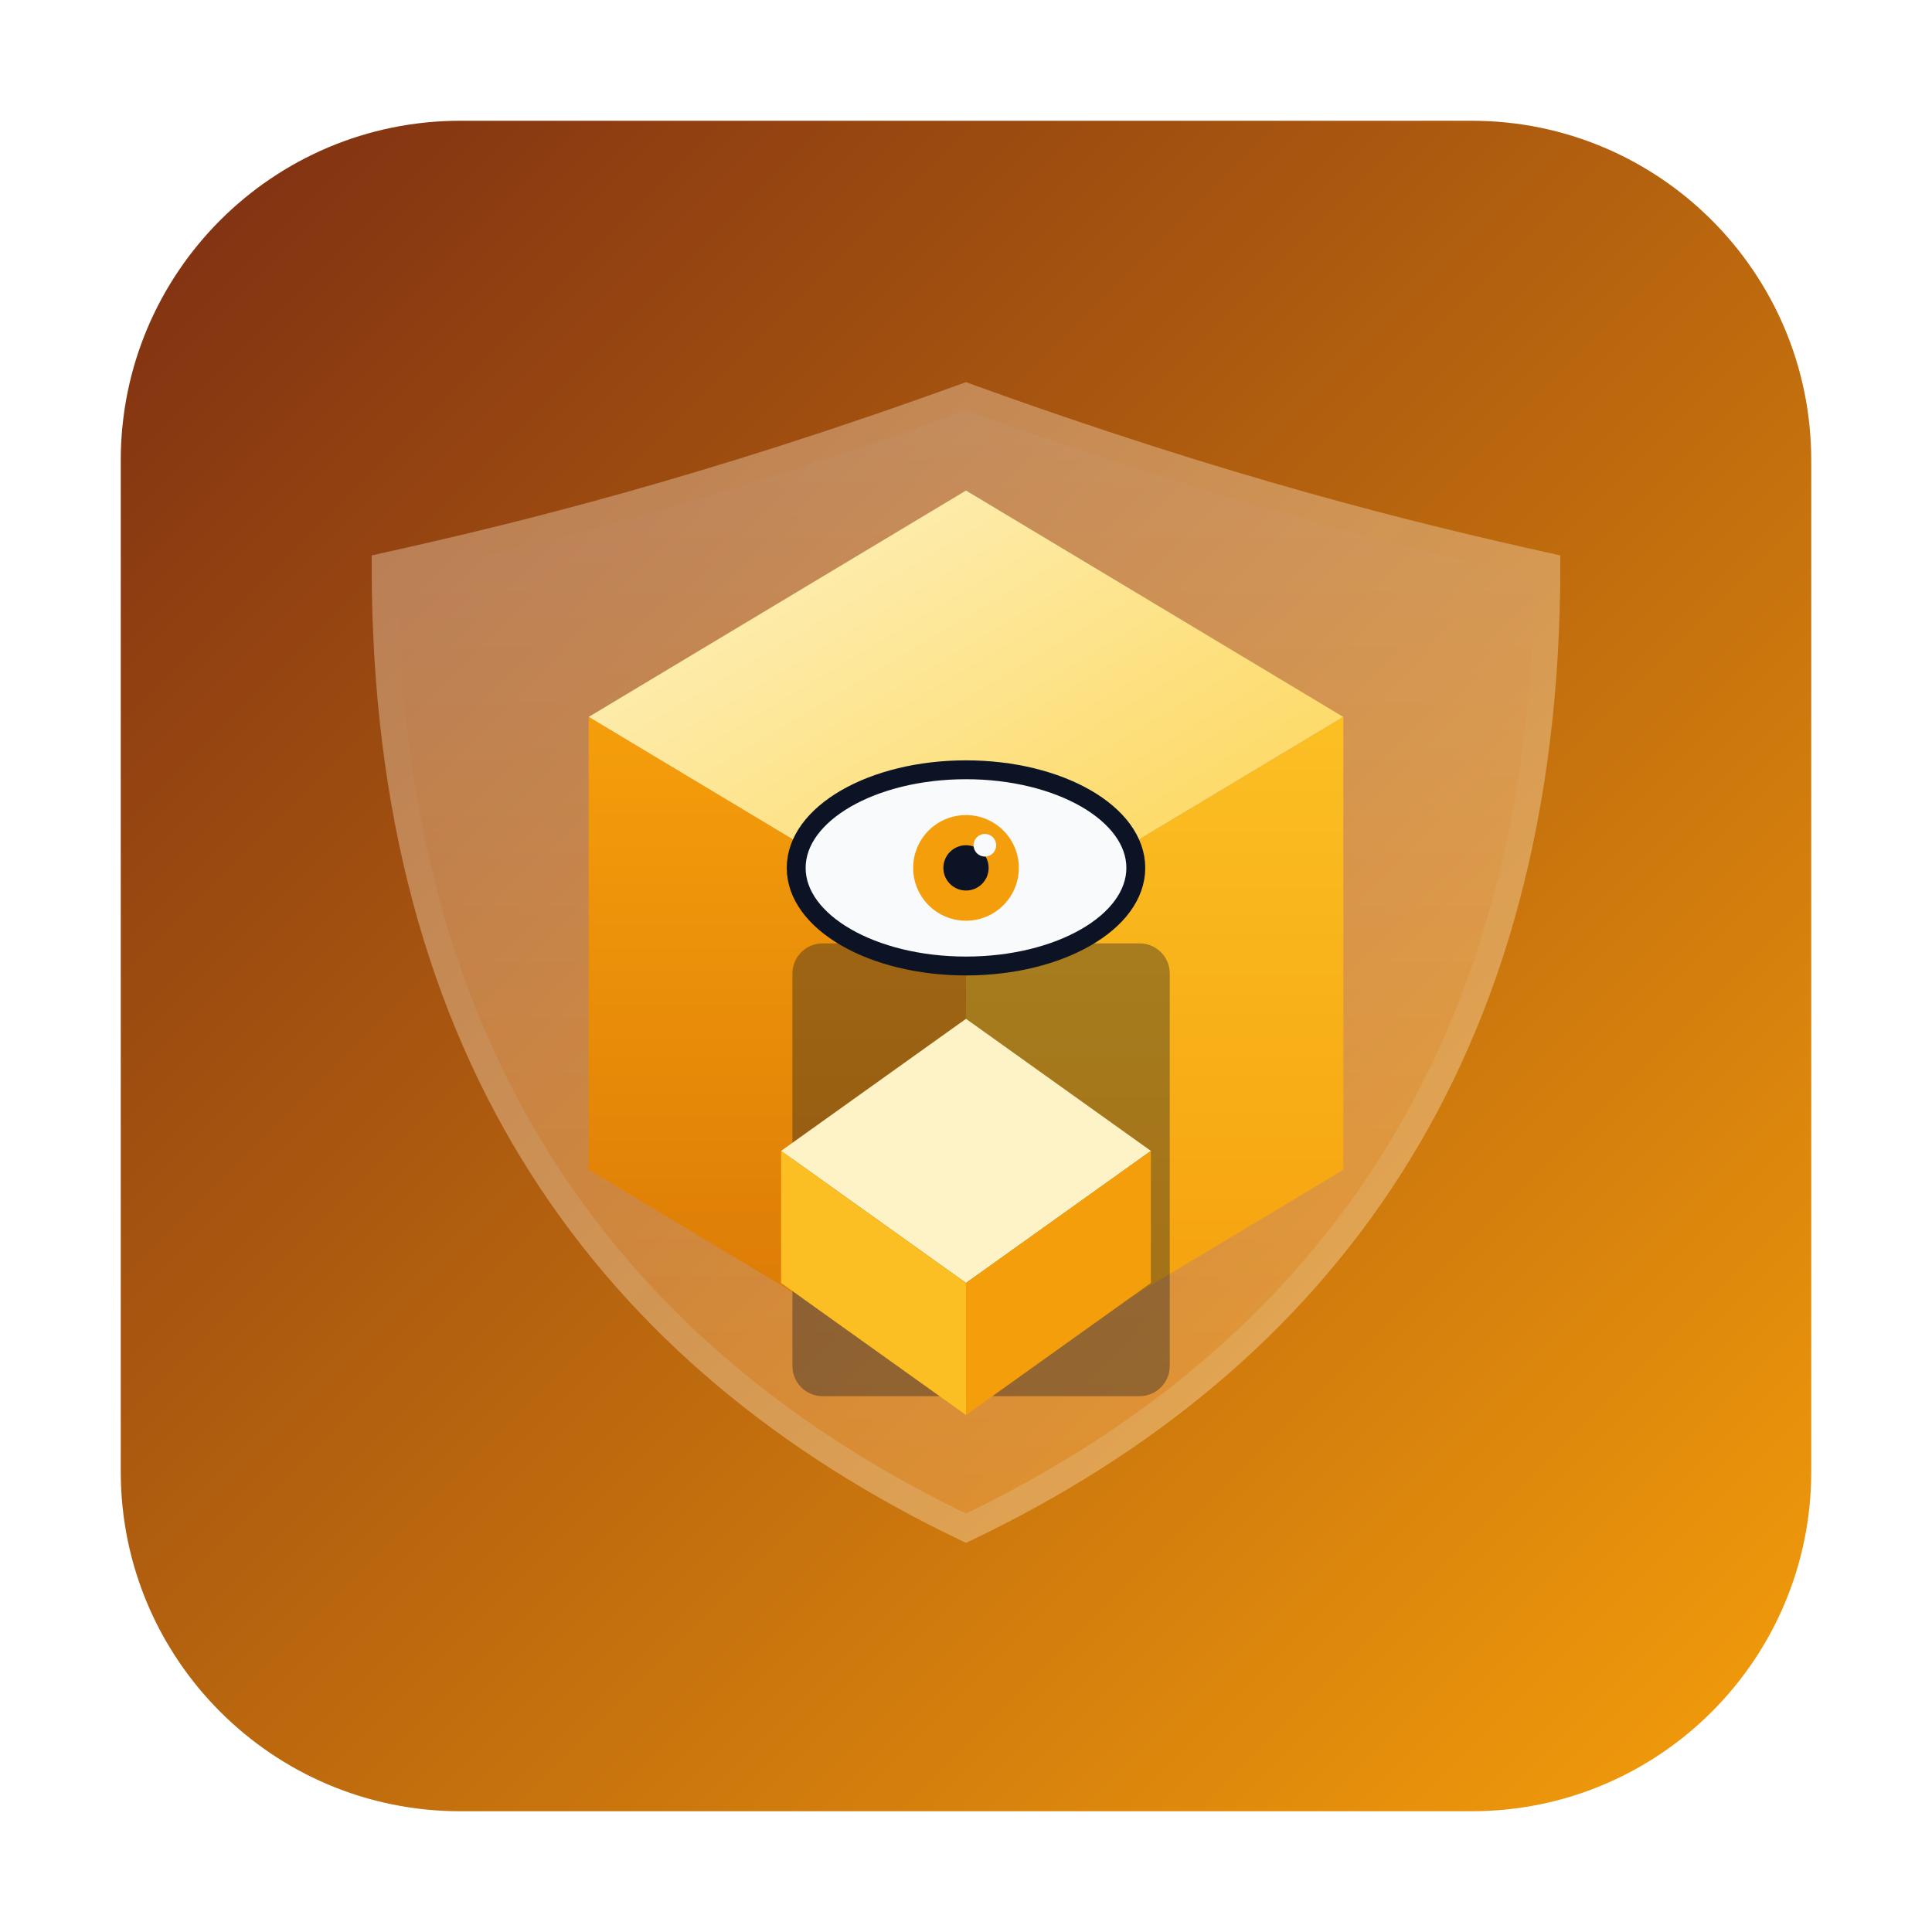
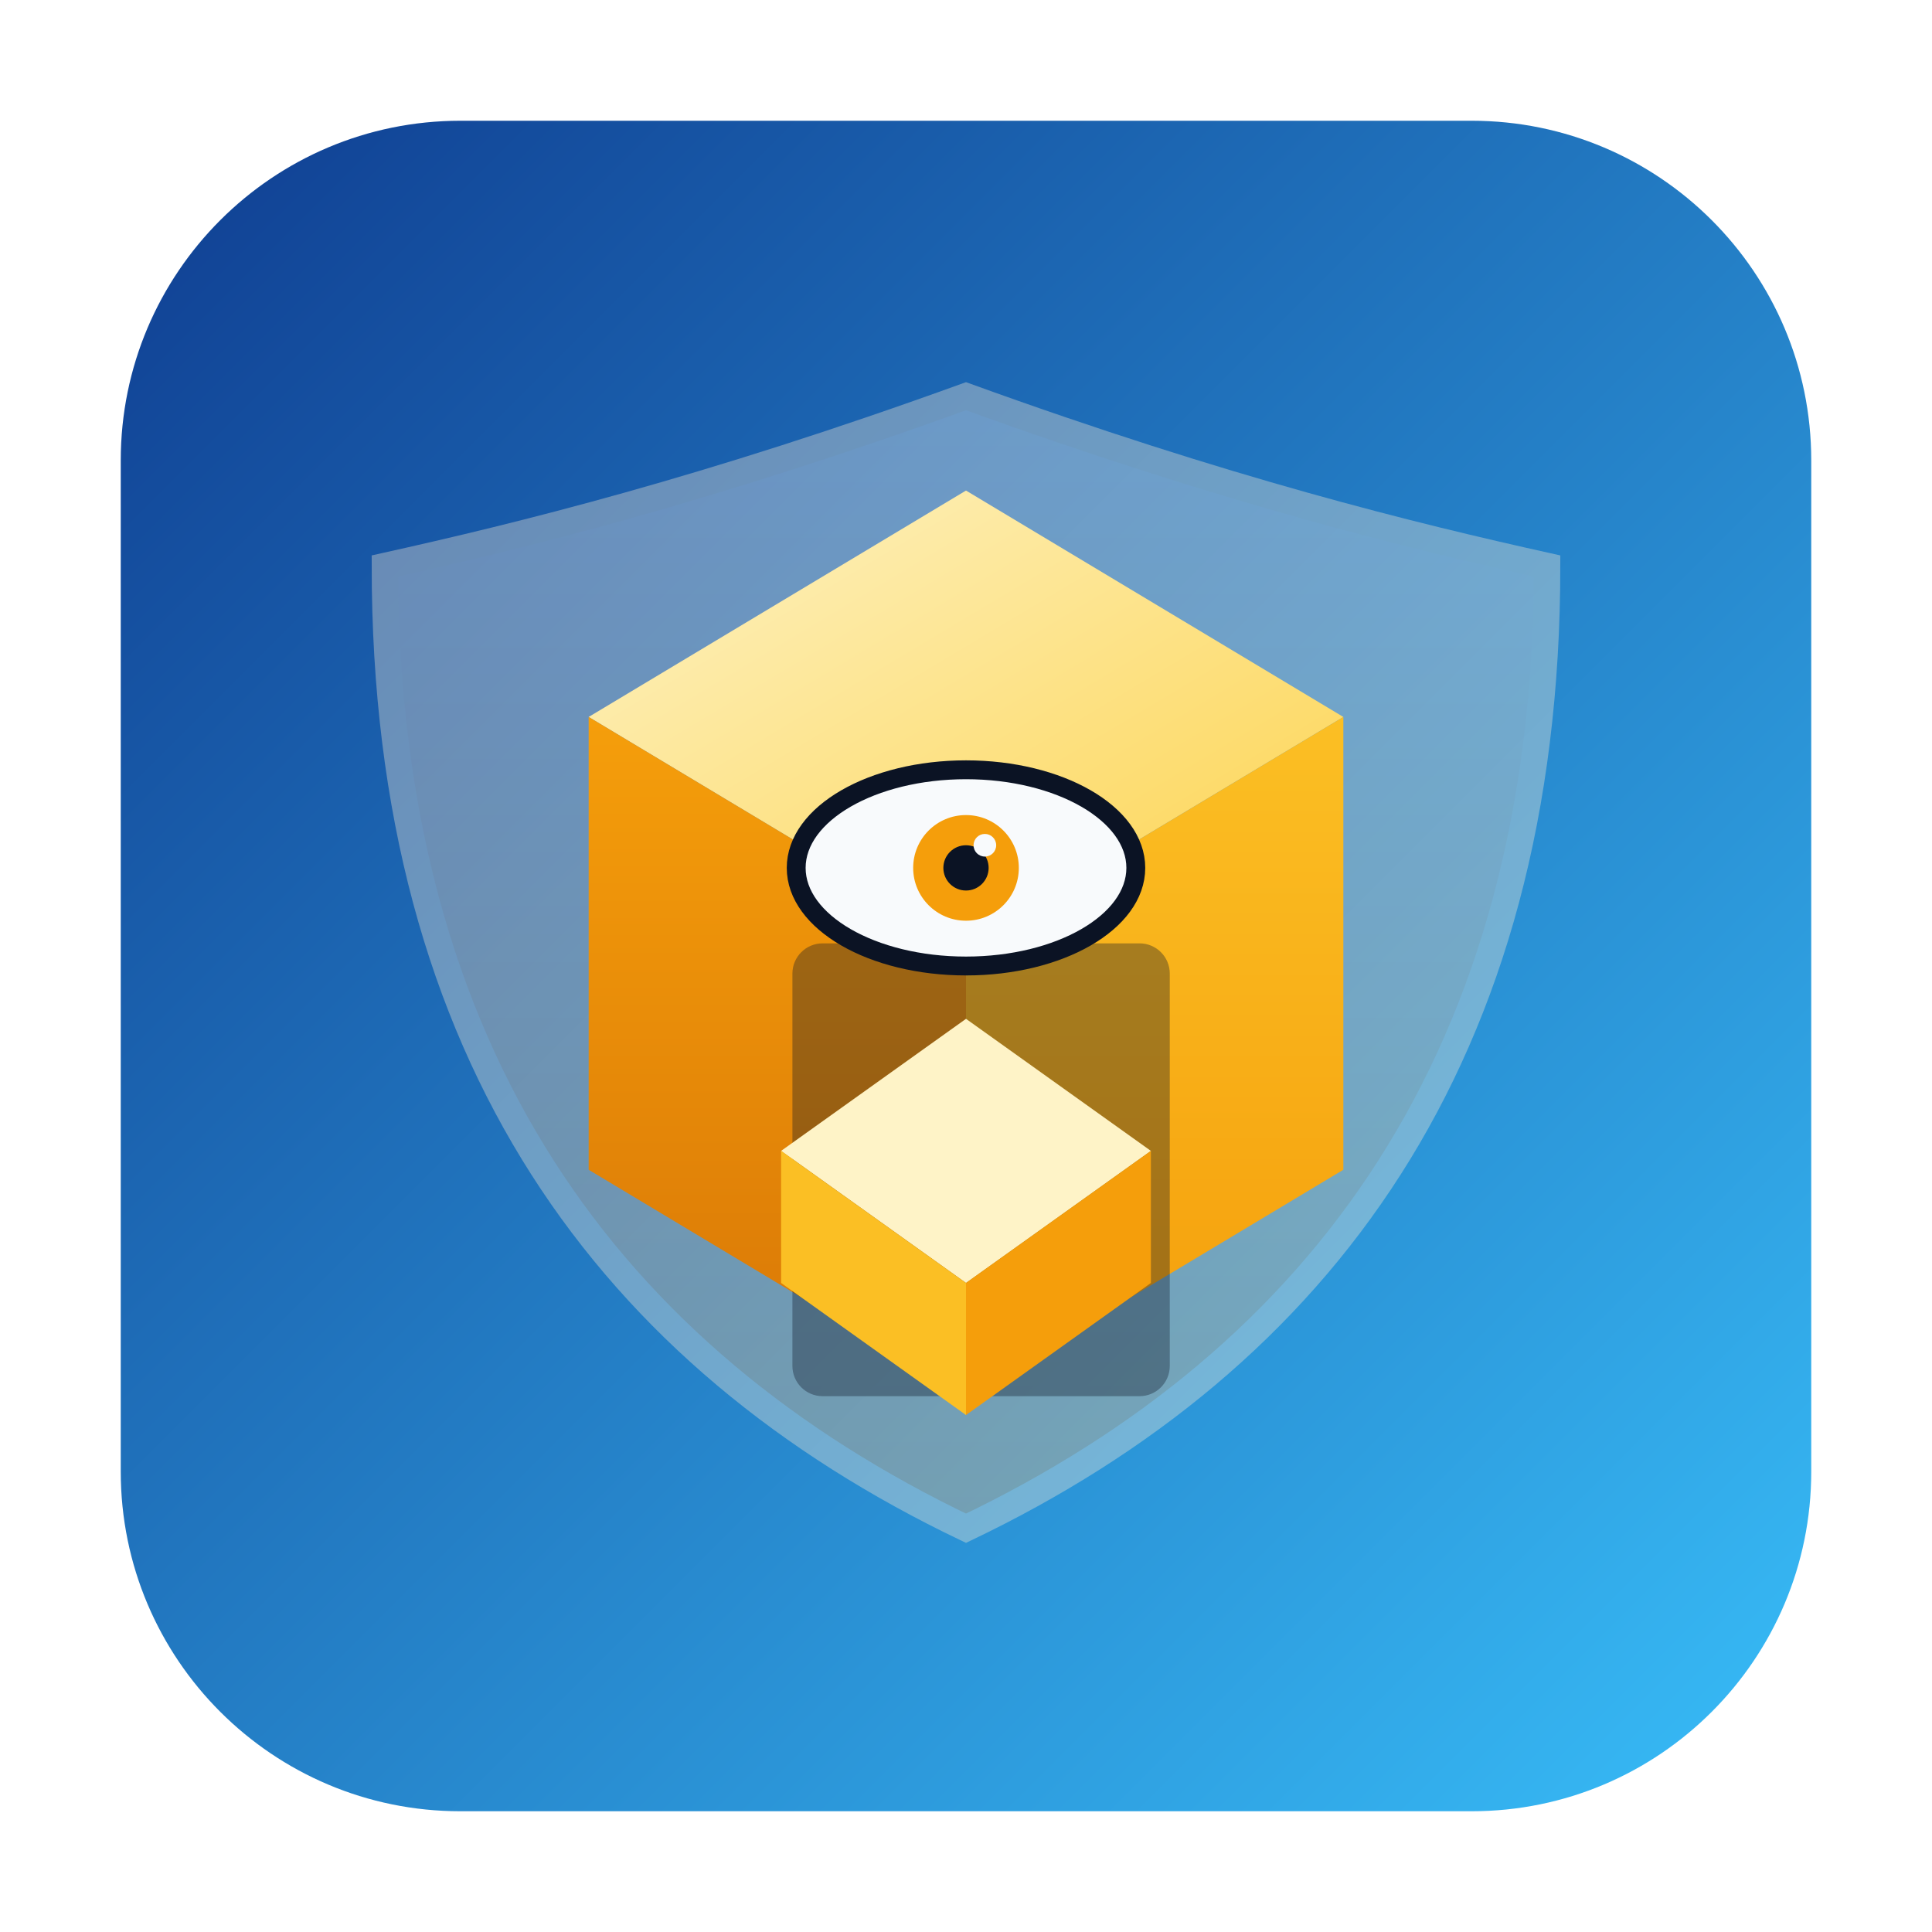
<svg xmlns="http://www.w3.org/2000/svg" width="1024" height="1024" viewBox="0 0 1024 1024">
  <defs>
    <linearGradient id="bg" x1="0" y1="0" x2="1" y2="1">
-       <stop offset="0%" stop-color="#7C2D12" />
-       <stop offset="100%" stop-color="#F59E0B" />
+       <stop offset="0%" stop-color="#0F3D91" />
+       <stop offset="100%" stop-color="#38BDF8" />
    </linearGradient>
    <linearGradient id="houseTop" x1="0" y1="0" x2="1" y2="1">
      <stop offset="0%" stop-color="#FEF3C7" />
      <stop offset="100%" stop-color="#FCD34D" />
    </linearGradient>
    <linearGradient id="houseLeft" x1="0" y1="0" x2="0" y2="1">
      <stop offset="0%" stop-color="#F59E0B" />
      <stop offset="100%" stop-color="#D97706" />
    </linearGradient>
    <linearGradient id="houseRight" x1="0" y1="0" x2="0" y2="1">
      <stop offset="0%" stop-color="#FBBF24" />
      <stop offset="100%" stop-color="#F59E0B" />
    </linearGradient>
    <linearGradient id="shield" x1="0" y1="0" x2="0" y2="1">
      <stop offset="0%" stop-color="#FFF7ED" />
      <stop offset="100%" stop-color="#FDBA74" />
    </linearGradient>
  </defs>
  <rect x="64" y="64" width="896" height="896" rx="180" ry="180" fill="url(#bg)" />
  <path d="M512 210 C 650 260, 748 284, 820 300 C 820 560, 700 720, 512 810 C 324 720, 204 560, 204 300 C 276 284, 374 260, 512 210 Z" fill="url(#shield)" opacity="0.35" stroke="#FFEDD5" stroke-width="14" />
  <polygon points="512,260 712,380 512,500 312,380" fill="url(#houseTop)" />
  <polygon points="312,380 512,500 512,740 312,620" fill="url(#houseLeft)" />
  <polygon points="712,380 512,500 512,740 712,620" fill="url(#houseRight)" />
  <rect x="420" y="500" width="200" height="240" rx="16" fill="#0B1324" opacity="0.35" />
  <polygon points="512,540 610,610 512,680 414,610" fill="#FEF3C7" />
  <polygon points="414,610 512,680 512,750 414,680" fill="#FBBF24" />
  <polygon points="610,610 512,680 512,750 610,680" fill="#F59E0B" />
  <ellipse cx="512" cy="460" rx="90" ry="52" fill="#F8FAFC" stroke="#0B1324" stroke-width="10" />
  <circle cx="512" cy="460" r="28" fill="#F59E0B" />
  <circle cx="512" cy="460" r="12" fill="#0B1324" />
  <circle cx="522" cy="448" r="6" fill="#F8FAFC" />
</svg>
